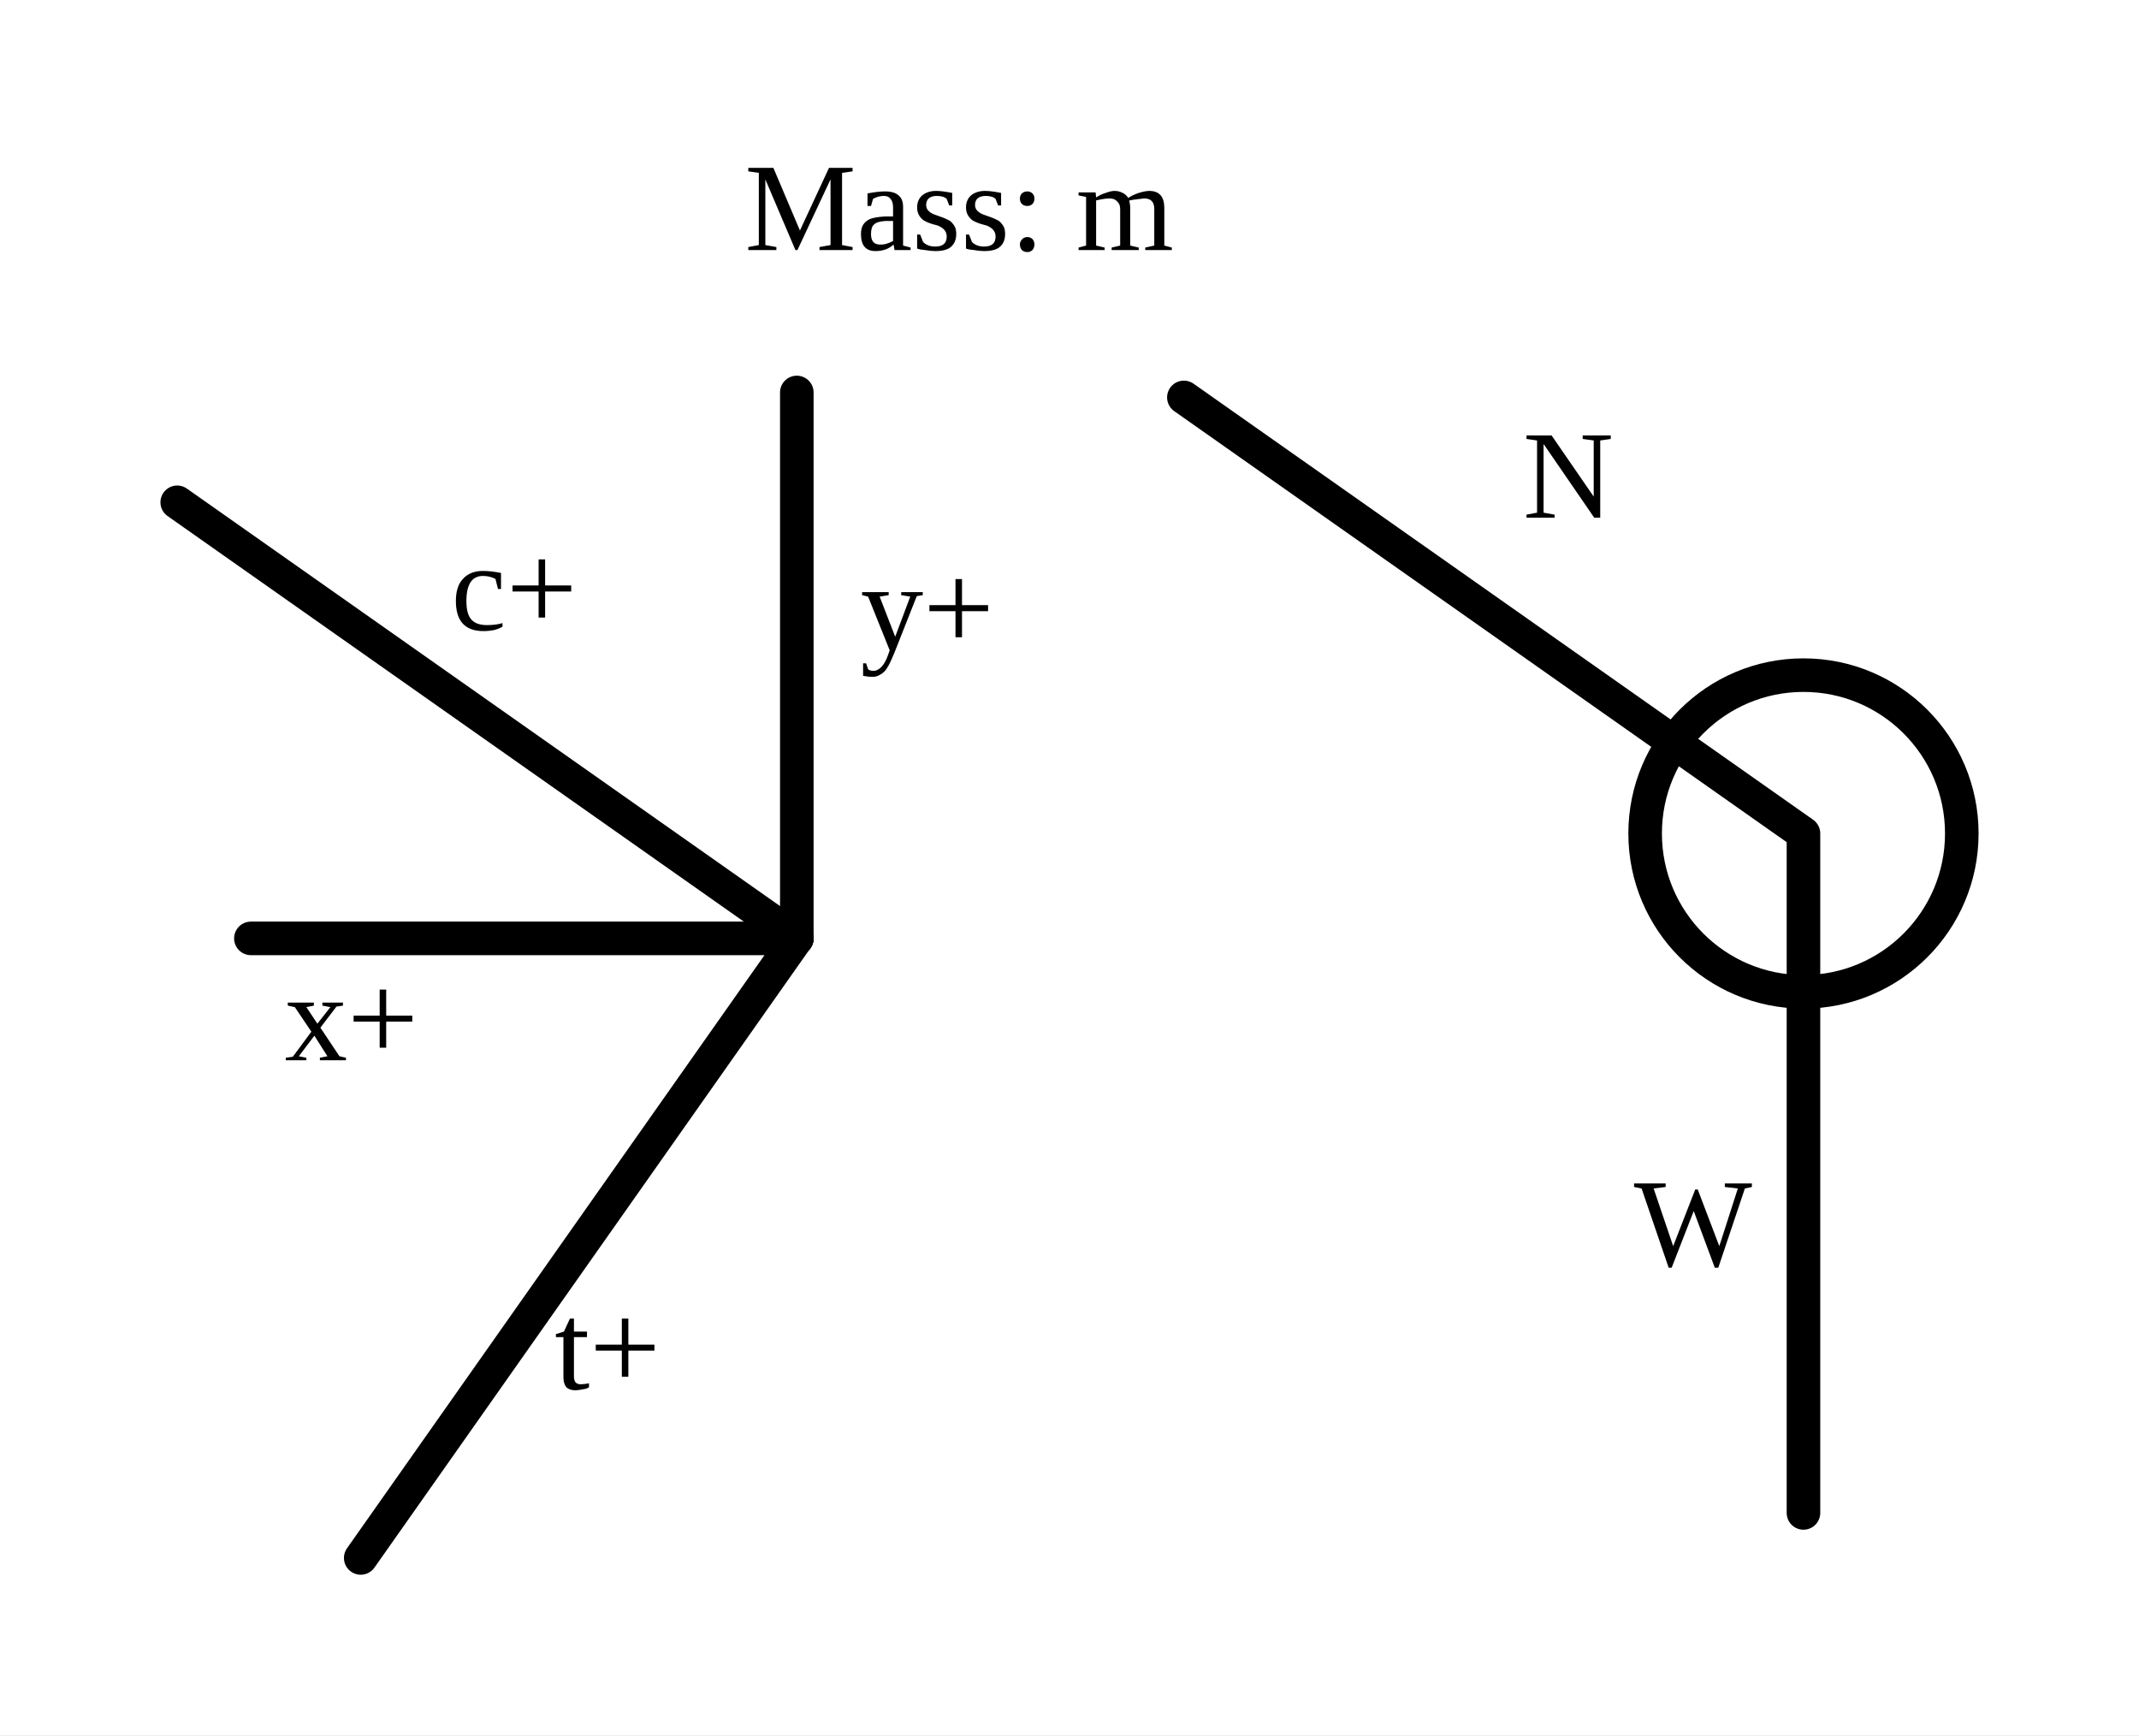
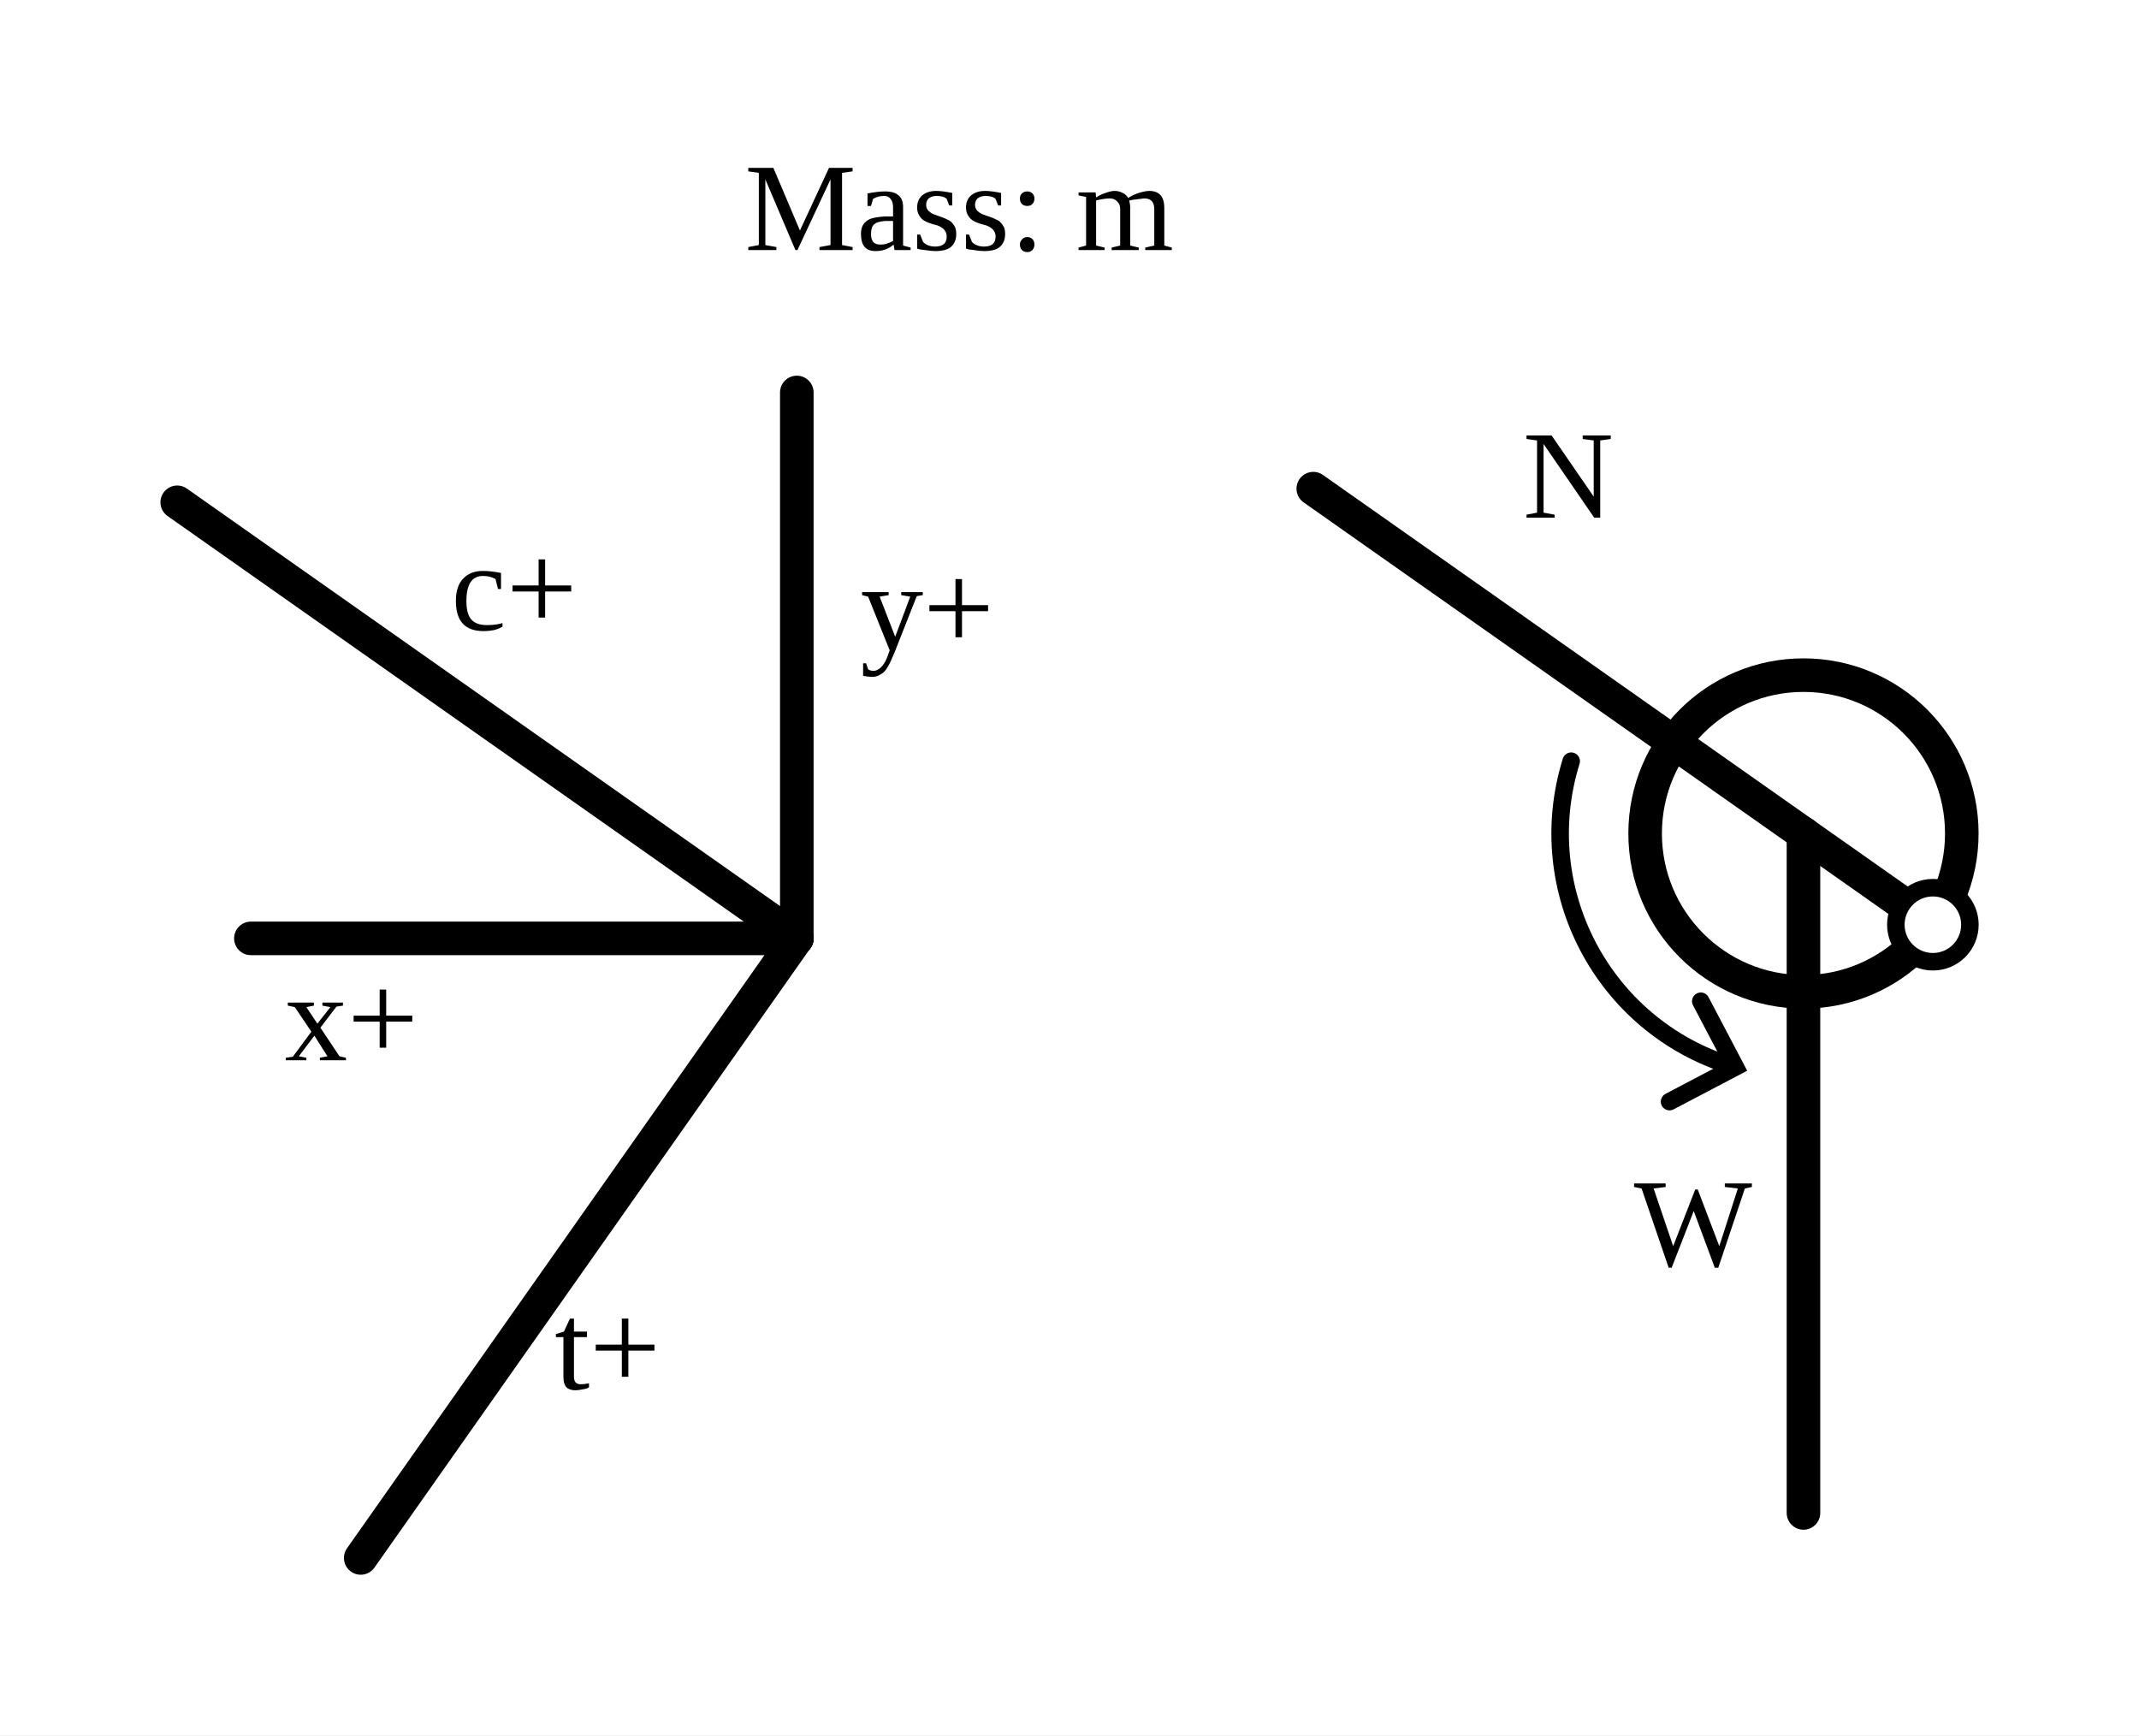
<svg xmlns="http://www.w3.org/2000/svg" width="66.663mm" height="54.078mm" viewBox="0 0 66.663 54.078" version="1.1" id="svg1">
  <defs id="defs1">
+     <marker style="overflow:visible" id="ArrowWideRounded" refX="0" refY="0" orient="auto-start-reverse" markerWidth="1" markerHeight="1" viewBox="0 0 1 1" preserveAspectRatio="xMidYMid">
+       <path style="fill:none;stroke:context-stroke;stroke-width:1;stroke-linecap:round" d="M 3,-3 0,0 3,3" transform="rotate(180,0.125,0)" id="path10" />
+     </marker>
    <clipPath clipPathUnits="userSpaceOnUse" id="clipPath47">
      <path d="m 1993.2,5571.6 h 2160 v 1292.05 h -2160 z" id="path47" />
    </clipPath>
    <clipPath clipPathUnits="userSpaceOnUse" id="clipPath48">
      <path d="m 1993.2,5571.6 h 2160 v 1292.05 h -2160 z" id="path48" />
    </clipPath>
    <clipPath clipPathUnits="userSpaceOnUse" id="clipPath49">
      <path d="m 1993.2,5571.6 h 2160 v 1292.05 h -2160 z" id="path49" />
    </clipPath>
    <clipPath clipPathUnits="userSpaceOnUse" id="clipPath50">
      <path d="m 1993.2,5571.6 h 2160 v 1292.05 h -2160 z" transform="matrix(0.1,0,0,-0.1,-312.942,654.015)" id="path50" />
    </clipPath>
  </defs>
  <g id="layer1" transform="translate(-100.675,-112.9875)">
    <rect style="display:inline;fill:#ffffff;stroke:none;stroke-width:0.412;stroke-linecap:round;stroke-linejoin:round;stroke-dasharray:none;stroke-opacity:1" id="rect4" width="66.674" height="54.078" x="100.665" y="112.987" />
    <path d="m 4035.43,6176.2 c 0,-44.44 -36.03,-80.48 -80.48,-80.48 -44.44,0 -80.48,36.04 -80.48,80.48 0,44.45 36.04,80.49 80.48,80.49 44.45,0 80.48,-36.04 80.48,-80.49 z" style="fill:none;stroke:#000000;stroke-width:17.061;stroke-linecap:butt;stroke-linejoin:miter;stroke-miterlimit:10;stroke-dasharray:none;stroke-opacity:1" transform="matrix(0.06131239,0,0,-0.06131239,-85.60655,517.6413)" clip-path="url(#clipPath48)" id="path56" />
-     <path style="fill:none;stroke:#000000;stroke-width:1.046;stroke-linecap:round;stroke-linejoin:round;stroke-dasharray:none;stroke-opacity:1" d="M 156.881,160.139 V 138.963 L 137.571,125.373" id="path1" />
+     <path style="fill:none;stroke:#000000;stroke-width:1.046;stroke-linecap:round;stroke-linejoin:round;stroke-dasharray:none;stroke-opacity:1" d="M 156.881,160.139 V 138.963" id="path1" />
    <path style="fill:none;stroke:#000000;stroke-width:1.046;stroke-linecap:round;stroke-linejoin:round;stroke-dasharray:none;stroke-opacity:1" d="M 125.508,142.233 106.198,128.642" id="path2" />
    <path style="fill:none;stroke:#000000;stroke-width:1.046;stroke-linecap:round;stroke-linejoin:round;stroke-dasharray:none;stroke-opacity:1" d="m 111.917,161.542 13.591,-19.31" id="path2-5" />
    <path style="fill:none;stroke:#000000;stroke-width:1.046;stroke-linecap:round;stroke-linejoin:round;stroke-dasharray:none;stroke-opacity:1" d="M 125.508,142.233 V 125.219" id="path3" />
    <path style="fill:none;stroke:#000000;stroke-width:1.046;stroke-linecap:round;stroke-linejoin:round;stroke-dasharray:none;stroke-opacity:1" d="M 125.508,142.233 H 108.494" id="path3-2" />
    <text xml:space="preserve" style="font-size:3.913px;fill:#000000;stroke:none;stroke-width:1.046;stroke-linecap:round;stroke-linejoin:round;stroke-dasharray:none;stroke-opacity:1" x="127.498" y="133.236" id="text4">
      <tspan id="tspan4" style="fill:#000000;stroke:none;stroke-width:1.046;stroke-dasharray:none" x="127.498" y="133.236">y+</tspan>
    </text>
    <text xml:space="preserve" style="font-size:3.913px;fill:#000000;stroke:none;stroke-width:1.046;stroke-linecap:round;stroke-linejoin:round;stroke-dasharray:none;stroke-opacity:1" x="148.142" y="129.119" id="text4-2">
      <tspan id="tspan4-3" style="fill:#000000;stroke:none;stroke-width:1.046;stroke-dasharray:none" x="148.142" y="129.119">N</tspan>
    </text>
    <text xml:space="preserve" style="font-size:3.913px;fill:#000000;stroke:none;stroke-width:1.046;stroke-linecap:round;stroke-linejoin:round;stroke-dasharray:none;stroke-opacity:1" x="123.888" y="120.782" id="text4-2-3">
      <tspan id="tspan4-3-6" style="fill:#000000;stroke:none;stroke-width:1.046;stroke-dasharray:none" x="123.888" y="120.782">Mass: m</tspan>
    </text>
    <text xml:space="preserve" style="font-size:3.913px;fill:#000000;stroke:none;stroke-width:1.046;stroke-linecap:round;stroke-linejoin:round;stroke-dasharray:none;stroke-opacity:1" x="151.603" y="152.433" id="text4-2-2">
      <tspan id="tspan4-3-2" style="fill:#000000;stroke:none;stroke-width:1.046;stroke-dasharray:none" x="151.603" y="152.433">W</tspan>
    </text>
    <text xml:space="preserve" style="font-size:3.913px;fill:#000000;stroke:none;stroke-width:1.046;stroke-linecap:round;stroke-linejoin:round;stroke-dasharray:none;stroke-opacity:1" x="109.55" y="146.03" id="text4-7">
      <tspan id="tspan4-0" style="fill:#000000;stroke:none;stroke-width:1.046;stroke-dasharray:none" x="109.55" y="146.03">x+</tspan>
    </text>
    <text xml:space="preserve" style="font-size:3.913px;fill:#000000;stroke:none;stroke-width:1.046;stroke-linecap:round;stroke-linejoin:round;stroke-dasharray:none;stroke-opacity:1" x="114.727" y="132.625" id="text4-7-0">
      <tspan id="tspan4-0-6" style="fill:#000000;stroke:none;stroke-width:1.046;stroke-dasharray:none" x="114.727" y="132.625">c+</tspan>
    </text>
    <text xml:space="preserve" style="font-size:3.913px;fill:#000000;stroke:none;stroke-width:1.046;stroke-linecap:round;stroke-linejoin:round;stroke-dasharray:none;stroke-opacity:1" x="117.97" y="156.284" id="text4-7-0-8">
      <tspan id="tspan4-0-6-7" style="fill:#000000;stroke:none;stroke-width:1.046;stroke-dasharray:none" x="117.97" y="156.284">t+</tspan>
    </text>
+     <path style="fill:none;stroke:#000000;stroke-width:1.046;stroke-linecap:round;stroke-linejoin:round;stroke-dasharray:none;stroke-opacity:1" d="M 160.914,141.807 141.604,128.217" id="path4" />
+     <path id="path5" style="fill:none;stroke:#000000;stroke-width:0.546;stroke-linecap:round;stroke-linejoin:round;marker-start:url(#ArrowWideRounded);stroke-dasharray:none" d="m 154.628,146.202 c -3.998,-1.244 -6.23,-5.493 -4.986,-9.491" />
+     <circle style="fill:#ffffff;stroke:#000000;stroke-width:0.546;stroke-linecap:round;stroke-linejoin:round;stroke-dasharray:none;stroke-opacity:1" id="path11" cx="160.914" cy="141.807" r="1.154" />
  </g>
</svg>
